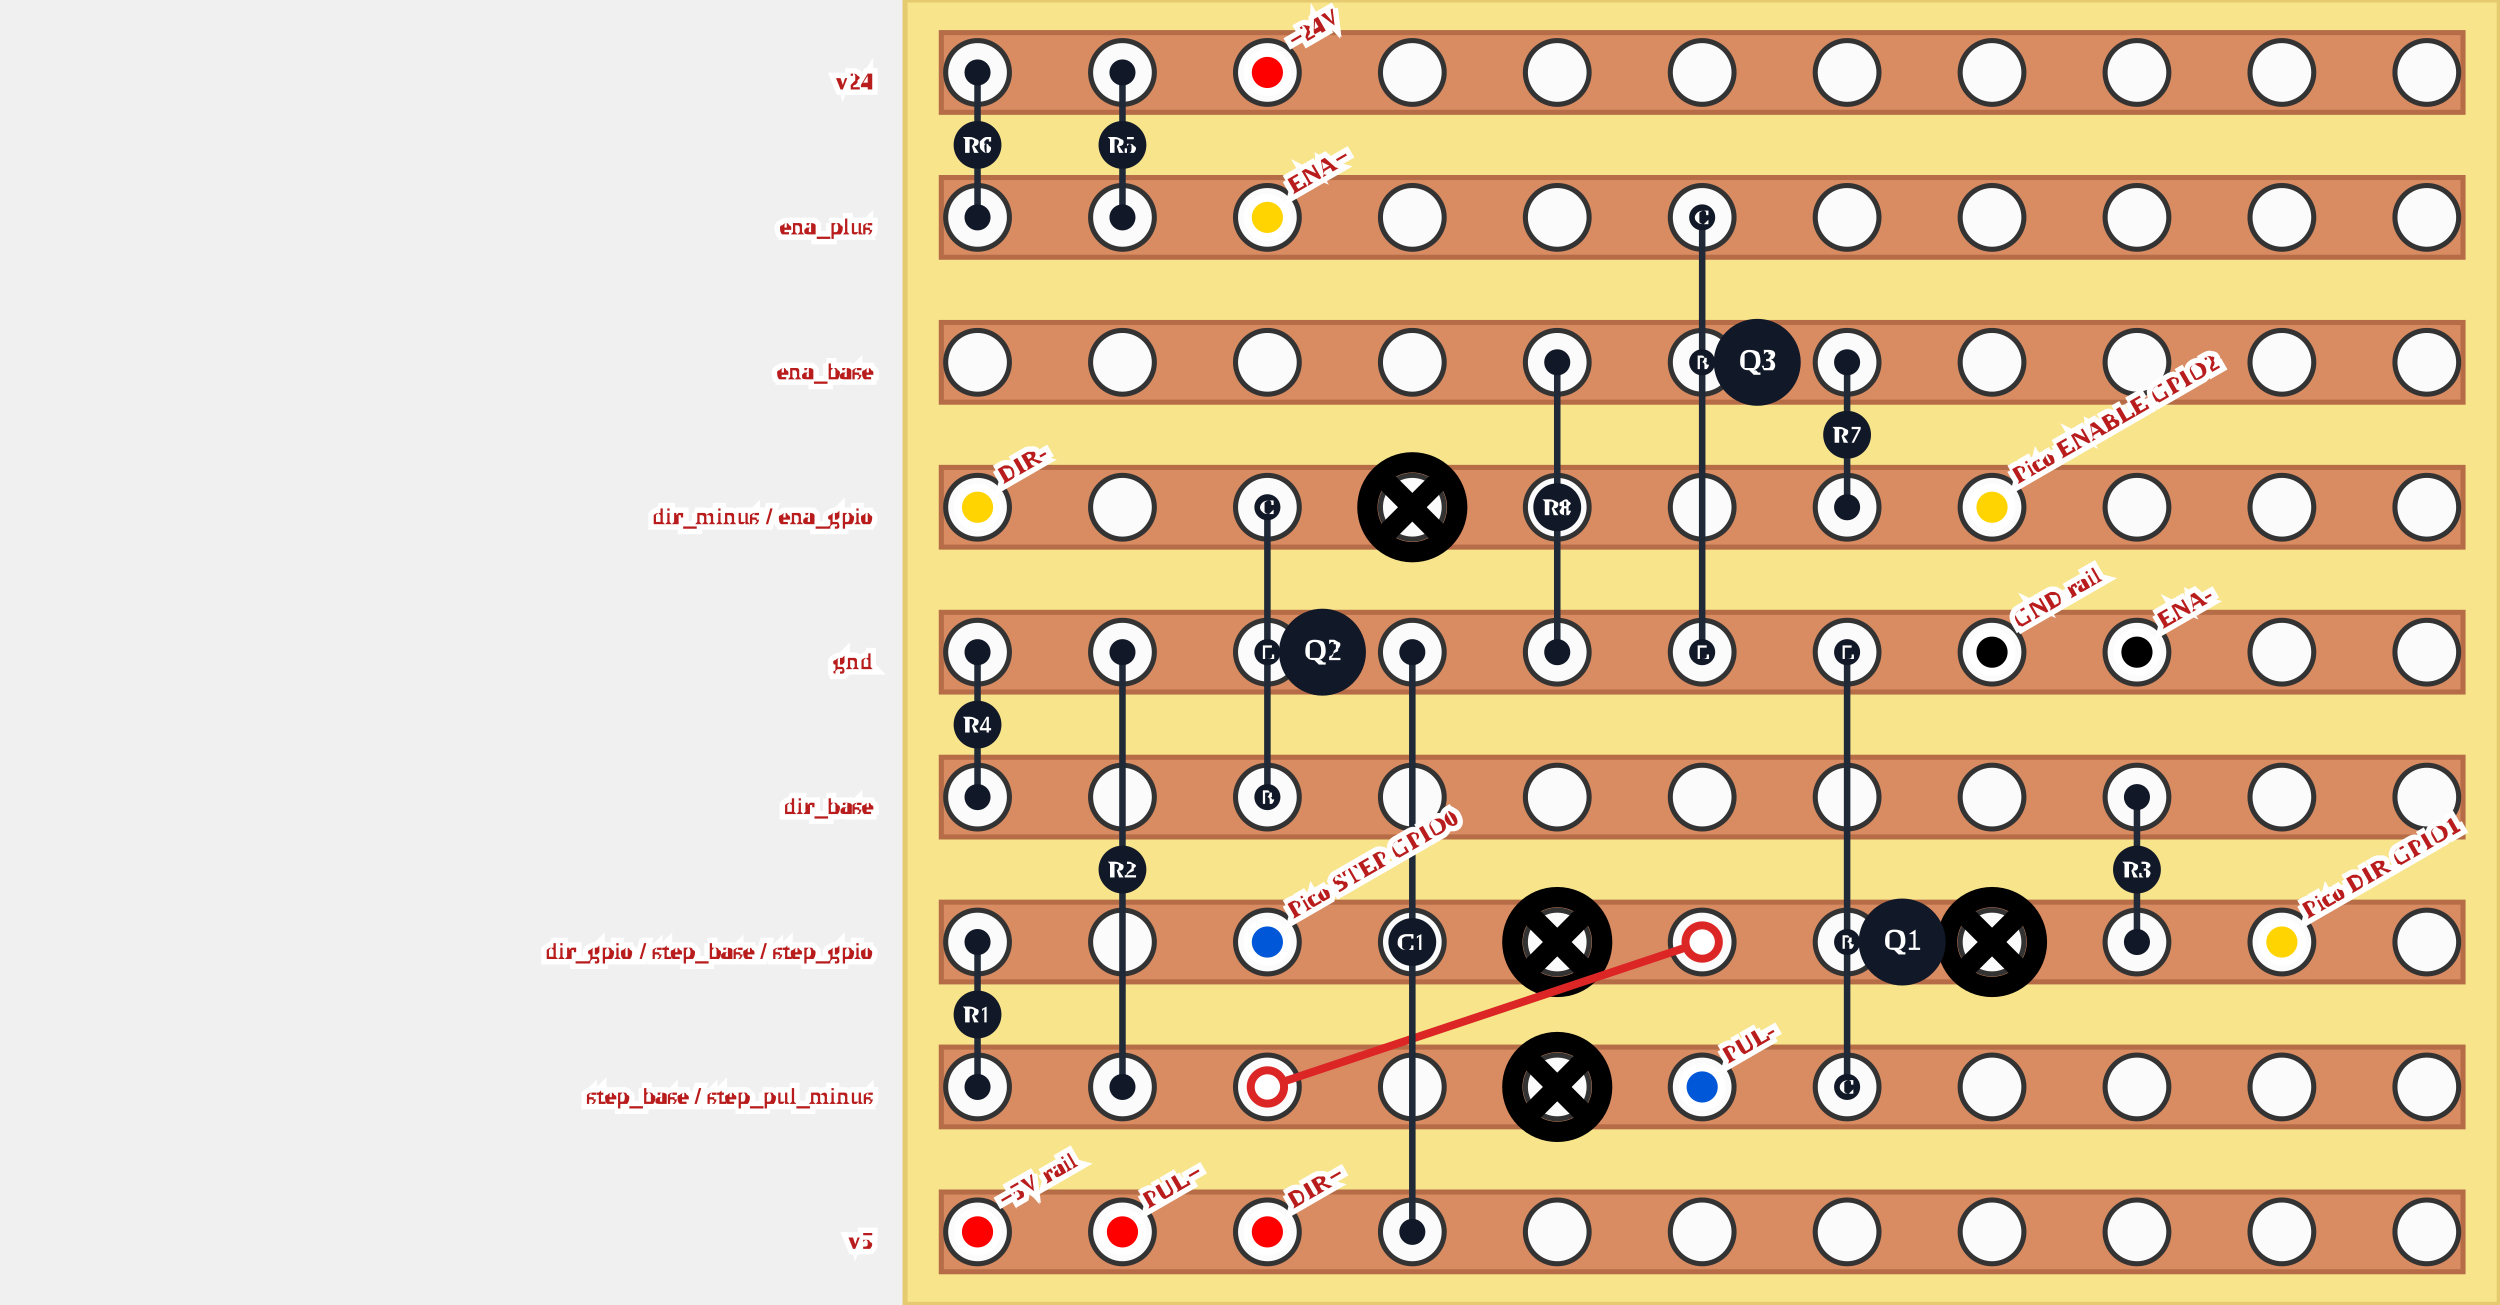
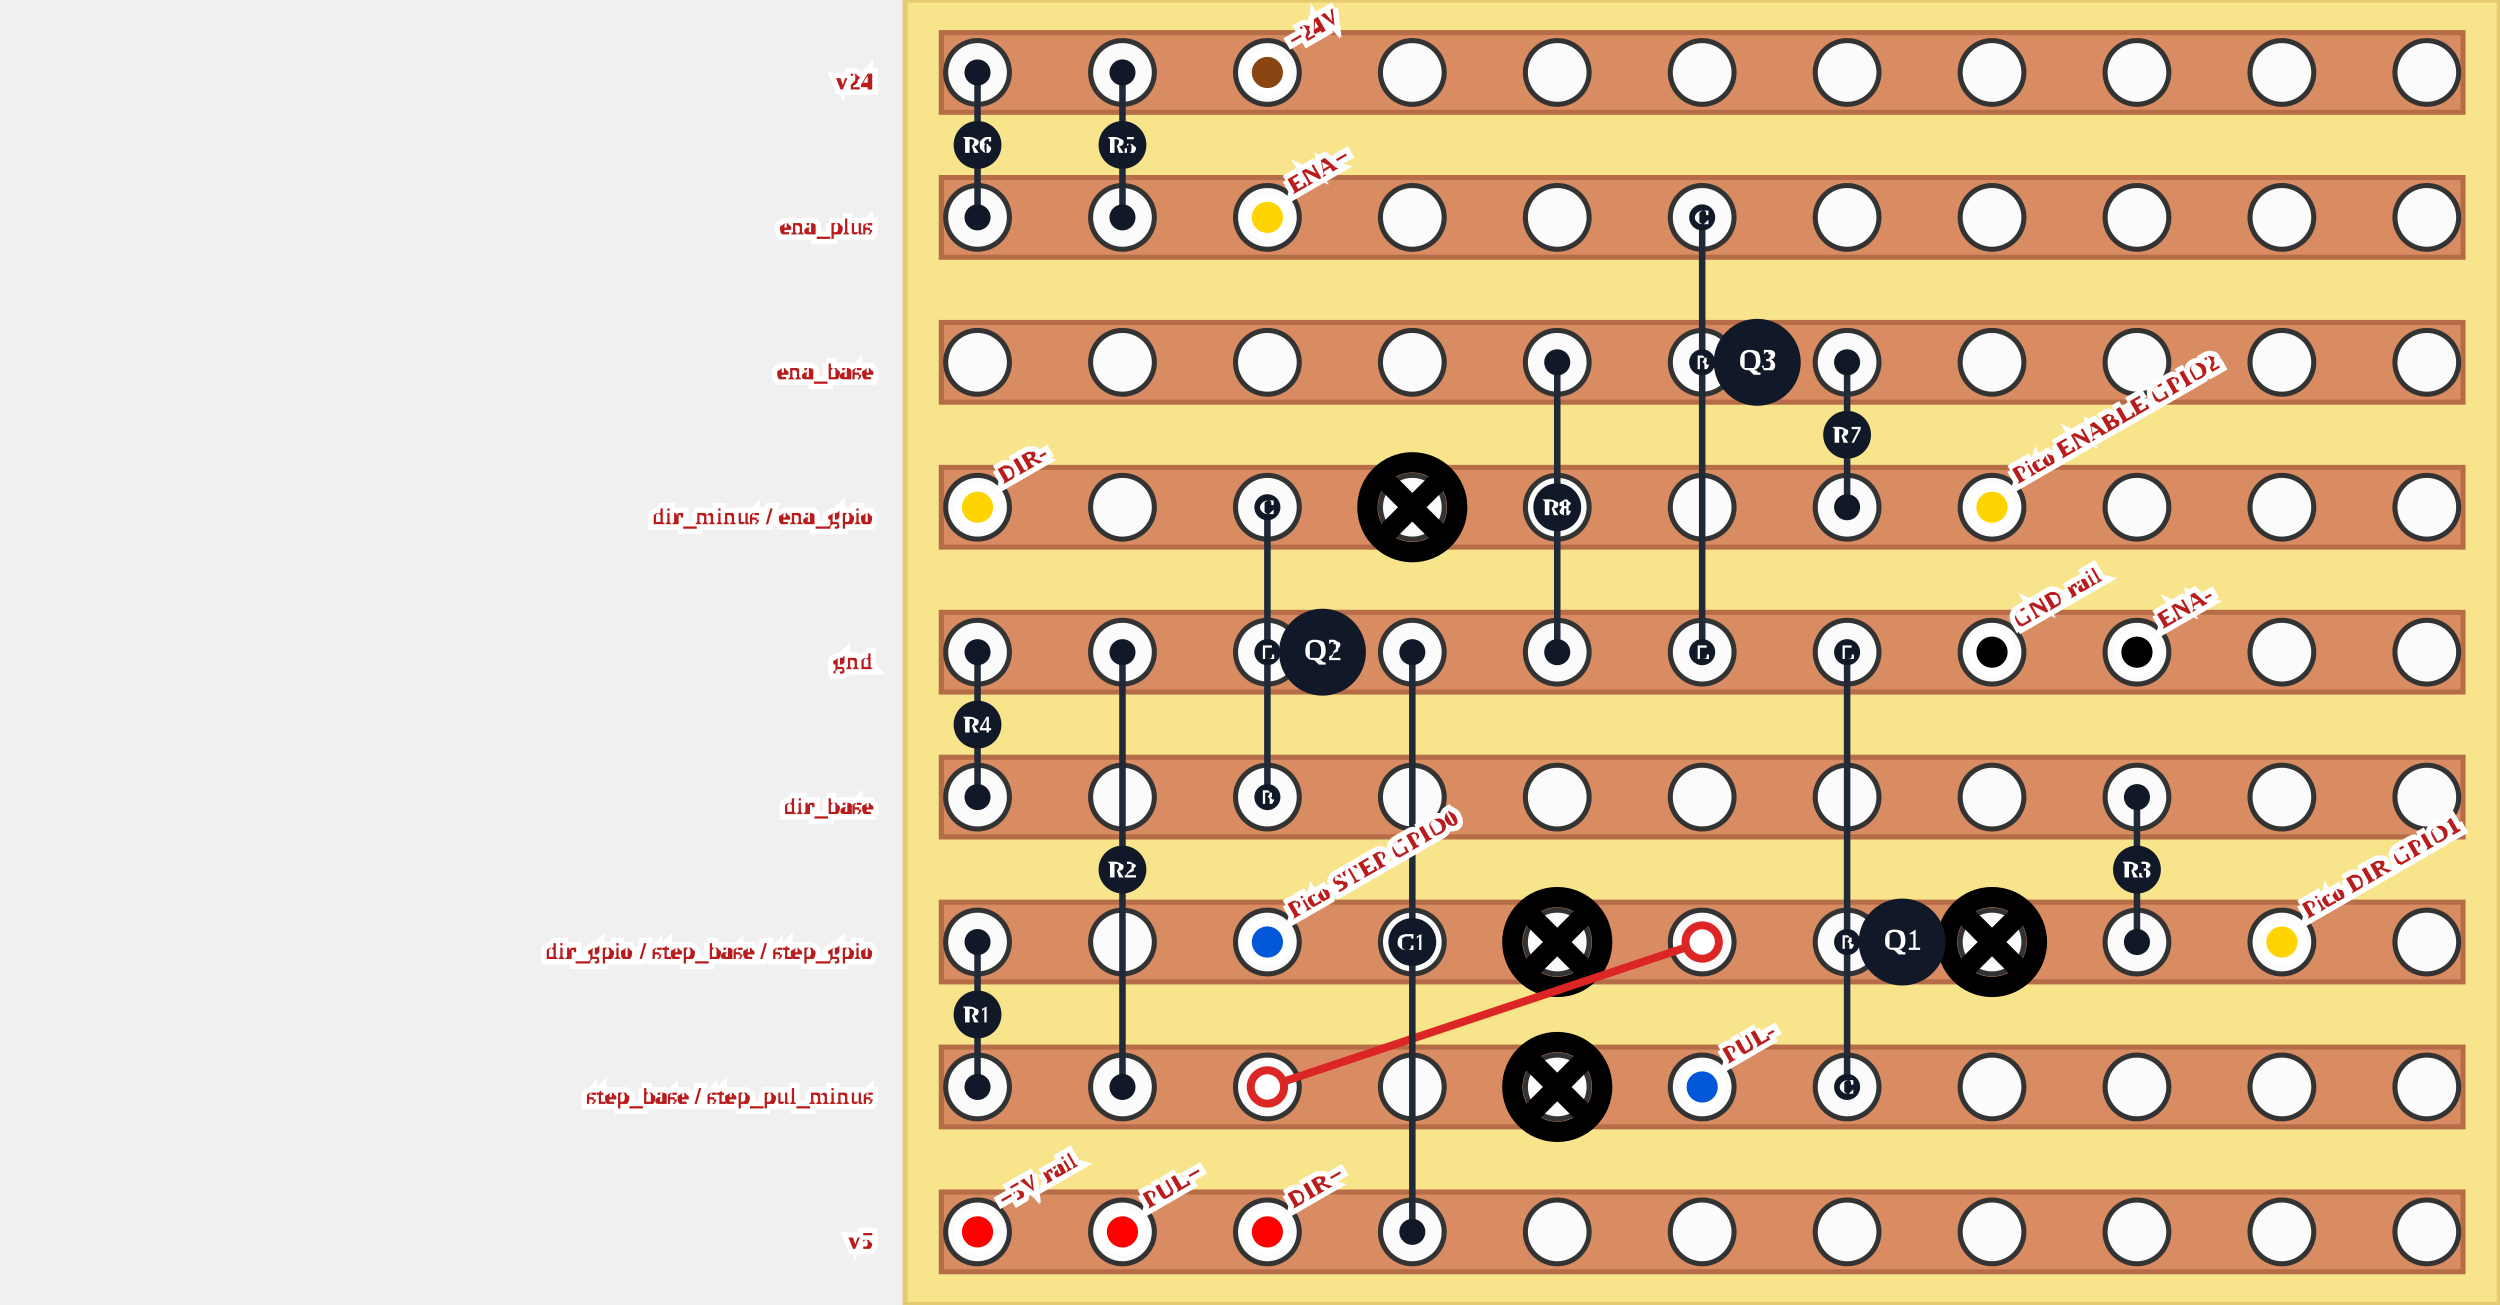
<svg xmlns="http://www.w3.org/2000/svg" width="552" height="288" viewBox="-6.240 0 17.240 9.000">
  <rect class="board" x="0" y="0" width="11.000" height="9.000" fill="#f7e48b" stroke="#e6ca70" stroke-width="0.035" />
  <rect class="copper-strip" data-row="0" x="0.250" y="0.225" width="10.500" height="0.550" fill="#d98b61" stroke="#b66d47" stroke-width="0.035" />
  <rect class="copper-strip" data-row="1" x="0.250" y="1.225" width="10.500" height="0.550" fill="#d98b61" stroke="#b66d47" stroke-width="0.035" />
  <rect class="copper-strip" data-row="2" x="0.250" y="2.225" width="10.500" height="0.550" fill="#d98b61" stroke="#b66d47" stroke-width="0.035" />
  <rect class="copper-strip" data-row="3" x="0.250" y="3.225" width="10.500" height="0.550" fill="#d98b61" stroke="#b66d47" stroke-width="0.035" />
  <rect class="copper-strip" data-row="4" x="0.250" y="4.225" width="10.500" height="0.550" fill="#d98b61" stroke="#b66d47" stroke-width="0.035" />
  <rect class="copper-strip" data-row="5" x="0.250" y="5.225" width="10.500" height="0.550" fill="#d98b61" stroke="#b66d47" stroke-width="0.035" />
  <rect class="copper-strip" data-row="6" x="0.250" y="6.225" width="10.500" height="0.550" fill="#d98b61" stroke="#b66d47" stroke-width="0.035" />
  <rect class="copper-strip" data-row="7" x="0.250" y="7.225" width="10.500" height="0.550" fill="#d98b61" stroke="#b66d47" stroke-width="0.035" />
  <rect class="copper-strip" data-row="8" x="0.250" y="8.225" width="10.500" height="0.550" fill="#d98b61" stroke="#b66d47" stroke-width="0.035" />
  <circle class="hole" data-col="0" data-row="0" cx="0.500" cy="0.500" r="0.220" fill="#fbfbfb" stroke="#333333" stroke-width="0.035" />
  <circle class="hole" data-col="1" data-row="0" cx="1.500" cy="0.500" r="0.220" fill="#fbfbfb" stroke="#333333" stroke-width="0.035" />
  <circle class="hole" data-col="2" data-row="0" cx="2.500" cy="0.500" r="0.220" fill="#fbfbfb" stroke="#333333" stroke-width="0.035" />
  <circle class="hole" data-col="3" data-row="0" cx="3.500" cy="0.500" r="0.220" fill="#fbfbfb" stroke="#333333" stroke-width="0.035" />
  <circle class="hole" data-col="4" data-row="0" cx="4.500" cy="0.500" r="0.220" fill="#fbfbfb" stroke="#333333" stroke-width="0.035" />
  <circle class="hole" data-col="5" data-row="0" cx="5.500" cy="0.500" r="0.220" fill="#fbfbfb" stroke="#333333" stroke-width="0.035" />
  <circle class="hole" data-col="6" data-row="0" cx="6.500" cy="0.500" r="0.220" fill="#fbfbfb" stroke="#333333" stroke-width="0.035" />
  <circle class="hole" data-col="7" data-row="0" cx="7.500" cy="0.500" r="0.220" fill="#fbfbfb" stroke="#333333" stroke-width="0.035" />
  <circle class="hole" data-col="8" data-row="0" cx="8.500" cy="0.500" r="0.220" fill="#fbfbfb" stroke="#333333" stroke-width="0.035" />
  <circle class="hole" data-col="9" data-row="0" cx="9.500" cy="0.500" r="0.220" fill="#fbfbfb" stroke="#333333" stroke-width="0.035" />
  <circle class="hole" data-col="10" data-row="0" cx="10.500" cy="0.500" r="0.220" fill="#fbfbfb" stroke="#333333" stroke-width="0.035" />
  <circle class="hole" data-col="0" data-row="1" cx="0.500" cy="1.500" r="0.220" fill="#fbfbfb" stroke="#333333" stroke-width="0.035" />
  <circle class="hole" data-col="1" data-row="1" cx="1.500" cy="1.500" r="0.220" fill="#fbfbfb" stroke="#333333" stroke-width="0.035" />
  <circle class="hole" data-col="2" data-row="1" cx="2.500" cy="1.500" r="0.220" fill="#fbfbfb" stroke="#333333" stroke-width="0.035" />
  <circle class="hole" data-col="3" data-row="1" cx="3.500" cy="1.500" r="0.220" fill="#fbfbfb" stroke="#333333" stroke-width="0.035" />
  <circle class="hole" data-col="4" data-row="1" cx="4.500" cy="1.500" r="0.220" fill="#fbfbfb" stroke="#333333" stroke-width="0.035" />
  <circle class="hole" data-col="5" data-row="1" cx="5.500" cy="1.500" r="0.220" fill="#fbfbfb" stroke="#333333" stroke-width="0.035" />
  <circle class="hole" data-col="6" data-row="1" cx="6.500" cy="1.500" r="0.220" fill="#fbfbfb" stroke="#333333" stroke-width="0.035" />
  <circle class="hole" data-col="7" data-row="1" cx="7.500" cy="1.500" r="0.220" fill="#fbfbfb" stroke="#333333" stroke-width="0.035" />
  <circle class="hole" data-col="8" data-row="1" cx="8.500" cy="1.500" r="0.220" fill="#fbfbfb" stroke="#333333" stroke-width="0.035" />
  <circle class="hole" data-col="9" data-row="1" cx="9.500" cy="1.500" r="0.220" fill="#fbfbfb" stroke="#333333" stroke-width="0.035" />
  <circle class="hole" data-col="10" data-row="1" cx="10.500" cy="1.500" r="0.220" fill="#fbfbfb" stroke="#333333" stroke-width="0.035" />
  <circle class="hole" data-col="0" data-row="2" cx="0.500" cy="2.500" r="0.220" fill="#fbfbfb" stroke="#333333" stroke-width="0.035" />
  <circle class="hole" data-col="1" data-row="2" cx="1.500" cy="2.500" r="0.220" fill="#fbfbfb" stroke="#333333" stroke-width="0.035" />
  <circle class="hole" data-col="2" data-row="2" cx="2.500" cy="2.500" r="0.220" fill="#fbfbfb" stroke="#333333" stroke-width="0.035" />
  <circle class="hole" data-col="3" data-row="2" cx="3.500" cy="2.500" r="0.220" fill="#fbfbfb" stroke="#333333" stroke-width="0.035" />
  <circle class="hole" data-col="4" data-row="2" cx="4.500" cy="2.500" r="0.220" fill="#fbfbfb" stroke="#333333" stroke-width="0.035" />
  <circle class="hole" data-col="5" data-row="2" cx="5.500" cy="2.500" r="0.220" fill="#fbfbfb" stroke="#333333" stroke-width="0.035" />
  <circle class="hole" data-col="6" data-row="2" cx="6.500" cy="2.500" r="0.220" fill="#fbfbfb" stroke="#333333" stroke-width="0.035" />
  <circle class="hole" data-col="7" data-row="2" cx="7.500" cy="2.500" r="0.220" fill="#fbfbfb" stroke="#333333" stroke-width="0.035" />
  <circle class="hole" data-col="8" data-row="2" cx="8.500" cy="2.500" r="0.220" fill="#fbfbfb" stroke="#333333" stroke-width="0.035" />
  <circle class="hole" data-col="9" data-row="2" cx="9.500" cy="2.500" r="0.220" fill="#fbfbfb" stroke="#333333" stroke-width="0.035" />
  <circle class="hole" data-col="10" data-row="2" cx="10.500" cy="2.500" r="0.220" fill="#fbfbfb" stroke="#333333" stroke-width="0.035" />
  <circle class="hole" data-col="0" data-row="3" cx="0.500" cy="3.500" r="0.220" fill="#fbfbfb" stroke="#333333" stroke-width="0.035" />
  <circle class="hole" data-col="1" data-row="3" cx="1.500" cy="3.500" r="0.220" fill="#fbfbfb" stroke="#333333" stroke-width="0.035" />
  <circle class="hole" data-col="2" data-row="3" cx="2.500" cy="3.500" r="0.220" fill="#fbfbfb" stroke="#333333" stroke-width="0.035" />
  <circle class="hole" data-col="3" data-row="3" cx="3.500" cy="3.500" r="0.220" fill="#fbfbfb" stroke="#333333" stroke-width="0.035" />
  <circle class="hole" data-col="4" data-row="3" cx="4.500" cy="3.500" r="0.220" fill="#fbfbfb" stroke="#333333" stroke-width="0.035" />
  <circle class="hole" data-col="5" data-row="3" cx="5.500" cy="3.500" r="0.220" fill="#fbfbfb" stroke="#333333" stroke-width="0.035" />
  <circle class="hole" data-col="6" data-row="3" cx="6.500" cy="3.500" r="0.220" fill="#fbfbfb" stroke="#333333" stroke-width="0.035" />
  <circle class="hole" data-col="7" data-row="3" cx="7.500" cy="3.500" r="0.220" fill="#fbfbfb" stroke="#333333" stroke-width="0.035" />
  <circle class="hole" data-col="8" data-row="3" cx="8.500" cy="3.500" r="0.220" fill="#fbfbfb" stroke="#333333" stroke-width="0.035" />
  <circle class="hole" data-col="9" data-row="3" cx="9.500" cy="3.500" r="0.220" fill="#fbfbfb" stroke="#333333" stroke-width="0.035" />
  <circle class="hole" data-col="10" data-row="3" cx="10.500" cy="3.500" r="0.220" fill="#fbfbfb" stroke="#333333" stroke-width="0.035" />
  <circle class="hole" data-col="0" data-row="4" cx="0.500" cy="4.500" r="0.220" fill="#fbfbfb" stroke="#333333" stroke-width="0.035" />
  <circle class="hole" data-col="1" data-row="4" cx="1.500" cy="4.500" r="0.220" fill="#fbfbfb" stroke="#333333" stroke-width="0.035" />
  <circle class="hole" data-col="2" data-row="4" cx="2.500" cy="4.500" r="0.220" fill="#fbfbfb" stroke="#333333" stroke-width="0.035" />
  <circle class="hole" data-col="3" data-row="4" cx="3.500" cy="4.500" r="0.220" fill="#fbfbfb" stroke="#333333" stroke-width="0.035" />
  <circle class="hole" data-col="4" data-row="4" cx="4.500" cy="4.500" r="0.220" fill="#fbfbfb" stroke="#333333" stroke-width="0.035" />
  <circle class="hole" data-col="5" data-row="4" cx="5.500" cy="4.500" r="0.220" fill="#fbfbfb" stroke="#333333" stroke-width="0.035" />
  <circle class="hole" data-col="6" data-row="4" cx="6.500" cy="4.500" r="0.220" fill="#fbfbfb" stroke="#333333" stroke-width="0.035" />
  <circle class="hole" data-col="7" data-row="4" cx="7.500" cy="4.500" r="0.220" fill="#fbfbfb" stroke="#333333" stroke-width="0.035" />
  <circle class="hole" data-col="8" data-row="4" cx="8.500" cy="4.500" r="0.220" fill="#fbfbfb" stroke="#333333" stroke-width="0.035" />
  <circle class="hole" data-col="9" data-row="4" cx="9.500" cy="4.500" r="0.220" fill="#fbfbfb" stroke="#333333" stroke-width="0.035" />
  <circle class="hole" data-col="10" data-row="4" cx="10.500" cy="4.500" r="0.220" fill="#fbfbfb" stroke="#333333" stroke-width="0.035" />
  <circle class="hole" data-col="0" data-row="5" cx="0.500" cy="5.500" r="0.220" fill="#fbfbfb" stroke="#333333" stroke-width="0.035" />
  <circle class="hole" data-col="1" data-row="5" cx="1.500" cy="5.500" r="0.220" fill="#fbfbfb" stroke="#333333" stroke-width="0.035" />
  <circle class="hole" data-col="2" data-row="5" cx="2.500" cy="5.500" r="0.220" fill="#fbfbfb" stroke="#333333" stroke-width="0.035" />
  <circle class="hole" data-col="3" data-row="5" cx="3.500" cy="5.500" r="0.220" fill="#fbfbfb" stroke="#333333" stroke-width="0.035" />
  <circle class="hole" data-col="4" data-row="5" cx="4.500" cy="5.500" r="0.220" fill="#fbfbfb" stroke="#333333" stroke-width="0.035" />
  <circle class="hole" data-col="5" data-row="5" cx="5.500" cy="5.500" r="0.220" fill="#fbfbfb" stroke="#333333" stroke-width="0.035" />
  <circle class="hole" data-col="6" data-row="5" cx="6.500" cy="5.500" r="0.220" fill="#fbfbfb" stroke="#333333" stroke-width="0.035" />
  <circle class="hole" data-col="7" data-row="5" cx="7.500" cy="5.500" r="0.220" fill="#fbfbfb" stroke="#333333" stroke-width="0.035" />
  <circle class="hole" data-col="8" data-row="5" cx="8.500" cy="5.500" r="0.220" fill="#fbfbfb" stroke="#333333" stroke-width="0.035" />
  <circle class="hole" data-col="9" data-row="5" cx="9.500" cy="5.500" r="0.220" fill="#fbfbfb" stroke="#333333" stroke-width="0.035" />
  <circle class="hole" data-col="10" data-row="5" cx="10.500" cy="5.500" r="0.220" fill="#fbfbfb" stroke="#333333" stroke-width="0.035" />
  <circle class="hole" data-col="0" data-row="6" cx="0.500" cy="6.500" r="0.220" fill="#fbfbfb" stroke="#333333" stroke-width="0.035" />
  <circle class="hole" data-col="1" data-row="6" cx="1.500" cy="6.500" r="0.220" fill="#fbfbfb" stroke="#333333" stroke-width="0.035" />
  <circle class="hole" data-col="2" data-row="6" cx="2.500" cy="6.500" r="0.220" fill="#fbfbfb" stroke="#333333" stroke-width="0.035" />
  <circle class="hole" data-col="3" data-row="6" cx="3.500" cy="6.500" r="0.220" fill="#fbfbfb" stroke="#333333" stroke-width="0.035" />
  <circle class="hole" data-col="4" data-row="6" cx="4.500" cy="6.500" r="0.220" fill="#fbfbfb" stroke="#333333" stroke-width="0.035" />
  <circle class="hole" data-col="5" data-row="6" cx="5.500" cy="6.500" r="0.220" fill="#fbfbfb" stroke="#333333" stroke-width="0.035" />
  <circle class="hole" data-col="6" data-row="6" cx="6.500" cy="6.500" r="0.220" fill="#fbfbfb" stroke="#333333" stroke-width="0.035" />
  <circle class="hole" data-col="7" data-row="6" cx="7.500" cy="6.500" r="0.220" fill="#fbfbfb" stroke="#333333" stroke-width="0.035" />
  <circle class="hole" data-col="8" data-row="6" cx="8.500" cy="6.500" r="0.220" fill="#fbfbfb" stroke="#333333" stroke-width="0.035" />
  <circle class="hole" data-col="9" data-row="6" cx="9.500" cy="6.500" r="0.220" fill="#fbfbfb" stroke="#333333" stroke-width="0.035" />
  <circle class="hole" data-col="10" data-row="6" cx="10.500" cy="6.500" r="0.220" fill="#fbfbfb" stroke="#333333" stroke-width="0.035" />
  <circle class="hole" data-col="0" data-row="7" cx="0.500" cy="7.500" r="0.220" fill="#fbfbfb" stroke="#333333" stroke-width="0.035" />
  <circle class="hole" data-col="1" data-row="7" cx="1.500" cy="7.500" r="0.220" fill="#fbfbfb" stroke="#333333" stroke-width="0.035" />
  <circle class="hole" data-col="2" data-row="7" cx="2.500" cy="7.500" r="0.220" fill="#fbfbfb" stroke="#333333" stroke-width="0.035" />
  <circle class="hole" data-col="3" data-row="7" cx="3.500" cy="7.500" r="0.220" fill="#fbfbfb" stroke="#333333" stroke-width="0.035" />
  <circle class="hole" data-col="4" data-row="7" cx="4.500" cy="7.500" r="0.220" fill="#fbfbfb" stroke="#333333" stroke-width="0.035" />
  <circle class="hole" data-col="5" data-row="7" cx="5.500" cy="7.500" r="0.220" fill="#fbfbfb" stroke="#333333" stroke-width="0.035" />
  <circle class="hole" data-col="6" data-row="7" cx="6.500" cy="7.500" r="0.220" fill="#fbfbfb" stroke="#333333" stroke-width="0.035" />
  <circle class="hole" data-col="7" data-row="7" cx="7.500" cy="7.500" r="0.220" fill="#fbfbfb" stroke="#333333" stroke-width="0.035" />
  <circle class="hole" data-col="8" data-row="7" cx="8.500" cy="7.500" r="0.220" fill="#fbfbfb" stroke="#333333" stroke-width="0.035" />
  <circle class="hole" data-col="9" data-row="7" cx="9.500" cy="7.500" r="0.220" fill="#fbfbfb" stroke="#333333" stroke-width="0.035" />
  <circle class="hole" data-col="10" data-row="7" cx="10.500" cy="7.500" r="0.220" fill="#fbfbfb" stroke="#333333" stroke-width="0.035" />
  <circle class="hole" data-col="0" data-row="8" cx="0.500" cy="8.500" r="0.220" fill="#fbfbfb" stroke="#333333" stroke-width="0.035" />
  <circle class="hole" data-col="1" data-row="8" cx="1.500" cy="8.500" r="0.220" fill="#fbfbfb" stroke="#333333" stroke-width="0.035" />
  <circle class="hole" data-col="2" data-row="8" cx="2.500" cy="8.500" r="0.220" fill="#fbfbfb" stroke="#333333" stroke-width="0.035" />
  <circle class="hole" data-col="3" data-row="8" cx="3.500" cy="8.500" r="0.220" fill="#fbfbfb" stroke="#333333" stroke-width="0.035" />
  <circle class="hole" data-col="4" data-row="8" cx="4.500" cy="8.500" r="0.220" fill="#fbfbfb" stroke="#333333" stroke-width="0.035" />
  <circle class="hole" data-col="5" data-row="8" cx="5.500" cy="8.500" r="0.220" fill="#fbfbfb" stroke="#333333" stroke-width="0.035" />
  <circle class="hole" data-col="6" data-row="8" cx="6.500" cy="8.500" r="0.220" fill="#fbfbfb" stroke="#333333" stroke-width="0.035" />
  <circle class="hole" data-col="7" data-row="8" cx="7.500" cy="8.500" r="0.220" fill="#fbfbfb" stroke="#333333" stroke-width="0.035" />
  <circle class="hole" data-col="8" data-row="8" cx="8.500" cy="8.500" r="0.220" fill="#fbfbfb" stroke="#333333" stroke-width="0.035" />
  <circle class="hole" data-col="9" data-row="8" cx="9.500" cy="8.500" r="0.220" fill="#fbfbfb" stroke="#333333" stroke-width="0.035" />
  <circle class="hole" data-col="10" data-row="8" cx="10.500" cy="8.500" r="0.220" fill="#fbfbfb" stroke="#333333" stroke-width="0.035" />
  <circle class="strip-cut" data-row="3" data-col="3" cx="3.500" cy="3.500" r="0.310" fill="none" stroke="#000000" stroke-width="0.140" />
  <line class="strip-cut-mark" data-row="3" data-col="3" x1="3.283" y1="3.283" x2="3.717" y2="3.717" stroke="#000000" stroke-width="0.140" />
  <line class="strip-cut-mark" data-row="3" data-col="3" x1="3.283" y1="3.717" x2="3.717" y2="3.283" stroke="#000000" stroke-width="0.140" />
  <circle class="strip-cut" data-row="6" data-col="4" cx="4.500" cy="6.500" r="0.310" fill="none" stroke="#000000" stroke-width="0.140" />
  <line class="strip-cut-mark" data-row="6" data-col="4" x1="4.283" y1="6.283" x2="4.717" y2="6.717" stroke="#000000" stroke-width="0.140" />
  <line class="strip-cut-mark" data-row="6" data-col="4" x1="4.283" y1="6.717" x2="4.717" y2="6.283" stroke="#000000" stroke-width="0.140" />
  <circle class="strip-cut" data-row="6" data-col="7" cx="7.500" cy="6.500" r="0.310" fill="none" stroke="#000000" stroke-width="0.140" />
  <line class="strip-cut-mark" data-row="6" data-col="7" x1="7.283" y1="6.283" x2="7.717" y2="6.717" stroke="#000000" stroke-width="0.140" />
  <line class="strip-cut-mark" data-row="6" data-col="7" x1="7.283" y1="6.717" x2="7.717" y2="6.283" stroke="#000000" stroke-width="0.140" />
  <circle class="strip-cut" data-row="7" data-col="4" cx="4.500" cy="7.500" r="0.310" fill="none" stroke="#000000" stroke-width="0.140" />
  <line class="strip-cut-mark" data-row="7" data-col="4" x1="4.283" y1="7.283" x2="4.717" y2="7.717" stroke="#000000" stroke-width="0.140" />
  <line class="strip-cut-mark" data-row="7" data-col="4" x1="4.283" y1="7.717" x2="4.717" y2="7.283" stroke="#000000" stroke-width="0.140" />
  <line class="layout-jumper" data-net="step_base" data-start-row="6" data-start-col="5" data-end-row="7" data-end-col="2" x1="5.500" y1="6.500" x2="2.500" y2="7.500" stroke="#dc2626" stroke-width="0.055" stroke-linecap="round" />
  <circle class="layout-jumper-endpoint" data-net="step_base" data-row="6" data-col="5" cx="5.500" cy="6.500" r="0.115" fill="#ffffff" stroke="#dc2626" stroke-width="0.055" />
  <circle class="layout-jumper-endpoint" data-net="step_base" data-row="7" data-col="2" cx="2.500" cy="7.500" r="0.115" fill="#ffffff" stroke="#dc2626" stroke-width="0.055" />
  <line class="layout-component" data-element="C1" data-footprint="capacitor_2pin_span4" x1="3.500" y1="4.500" x2="3.500" y2="8.500" stroke="#1f2937" stroke-width="0.045" />
  <line class="layout-component" data-element="Q1" data-footprint="to92_cbe_staggered_013" x1="6.500" y1="7.500" x2="6.500" y2="6.500" stroke="#1f2937" stroke-width="0.045" />
  <line class="layout-component" data-element="Q1" data-footprint="to92_cbe_staggered_013" x1="6.500" y1="4.500" x2="6.500" y2="6.500" stroke="#1f2937" stroke-width="0.045" />
  <line class="layout-component" data-element="Q2" data-footprint="to92_ceb_compact" x1="2.500" y1="5.500" x2="2.500" y2="4.500" stroke="#1f2937" stroke-width="0.045" />
  <line class="layout-component" data-element="Q2" data-footprint="to92_ceb_compact" x1="2.500" y1="3.500" x2="2.500" y2="4.500" stroke="#1f2937" stroke-width="0.045" />
  <line class="layout-component" data-element="Q3" data-footprint="to92_cbe_staggered_013" x1="5.500" y1="1.500" x2="5.500" y2="2.500" stroke="#1f2937" stroke-width="0.045" />
  <line class="layout-component" data-element="Q3" data-footprint="to92_cbe_staggered_013" x1="5.500" y1="4.500" x2="5.500" y2="2.500" stroke="#1f2937" stroke-width="0.045" />
  <line class="layout-component" data-element="R1" data-footprint="axial_2pin_span1" x1="0.500" y1="7.500" x2="0.500" y2="6.500" stroke="#1f2937" stroke-width="0.045" />
  <line class="layout-component" data-element="R2" data-footprint="axial_2pin_span3" x1="1.500" y1="4.500" x2="1.500" y2="7.500" stroke="#1f2937" stroke-width="0.045" />
  <line class="layout-component" data-element="R3" data-footprint="axial_2pin_span1" x1="8.500" y1="5.500" x2="8.500" y2="6.500" stroke="#1f2937" stroke-width="0.045" />
  <line class="layout-component" data-element="R4" data-footprint="axial_2pin_span1" x1="0.500" y1="4.500" x2="0.500" y2="5.500" stroke="#1f2937" stroke-width="0.045" />
  <line class="layout-component" data-element="R5" data-footprint="axial_2pin_span1" x1="1.500" y1="1.500" x2="1.500" y2="0.500" stroke="#1f2937" stroke-width="0.045" />
  <line class="layout-component" data-element="R6" data-footprint="axial_2pin_span1" x1="0.500" y1="1.500" x2="0.500" y2="0.500" stroke="#1f2937" stroke-width="0.045" />
  <line class="layout-component" data-element="R7" data-footprint="axial_2pin_span1" x1="6.500" y1="2.500" x2="6.500" y2="3.500" stroke="#1f2937" stroke-width="0.045" />
  <line class="layout-component" data-element="R8" data-footprint="axial_2pin_span2" x1="4.500" y1="4.500" x2="4.500" y2="2.500" stroke="#1f2937" stroke-width="0.045" />
  <circle class="layout-component-body" data-element="C1" data-value="100nF" data-label="C1" data-footprint="capacitor_2pin_span4" cx="3.500" cy="6.500" r="0.165" fill="#111827" />
  <circle class="layout-component-body" data-element="Q1" data-value="BC337" data-label="Q1" data-footprint="to92_cbe_staggered_013" cx="6.880" cy="6.500" r="0.300" fill="#111827" />
  <circle class="layout-component-body" data-element="Q2" data-value="BC337" data-label="Q2" data-footprint="to92_ceb_compact" cx="2.880" cy="4.500" r="0.300" fill="#111827" />
  <circle class="layout-component-body" data-element="Q3" data-value="BC337" data-label="Q3" data-footprint="to92_cbe_staggered_013" cx="5.880" cy="2.500" r="0.300" fill="#111827" />
  <circle class="layout-component-body" data-element="R1" data-value="2k2" data-label="R1" data-footprint="axial_2pin_span1" cx="0.500" cy="7.000" r="0.165" fill="#111827" />
  <circle class="layout-component-body" data-element="R2" data-value="47k" data-label="R2" data-footprint="axial_2pin_span3" cx="1.500" cy="6.000" r="0.165" fill="#111827" />
  <circle class="layout-component-body" data-element="R3" data-value="2k2" data-label="R3" data-footprint="axial_2pin_span1" cx="8.500" cy="6.000" r="0.165" fill="#111827" />
  <circle class="layout-component-body" data-element="R4" data-value="47k" data-label="R4" data-footprint="axial_2pin_span1" cx="0.500" cy="5.000" r="0.165" fill="#111827" />
  <circle class="layout-component-body" data-element="R5" data-value="4k7 0.25W" data-label="R5" data-footprint="axial_2pin_span1" cx="1.500" cy="1.000" r="0.165" fill="#111827" />
  <circle class="layout-component-body" data-element="R6" data-value="4k7 0.25W" data-label="R6" data-footprint="axial_2pin_span1" cx="0.500" cy="1.000" r="0.165" fill="#111827" />
  <circle class="layout-component-body" data-element="R7" data-value="2k2" data-label="R7" data-footprint="axial_2pin_span1" cx="6.500" cy="3.000" r="0.165" fill="#111827" />
  <circle class="layout-component-body" data-element="R8" data-value="47k" data-label="R8" data-footprint="axial_2pin_span2" cx="4.500" cy="3.500" r="0.165" fill="#111827" />
  <circle class="layout-pin" data-net="gnd" data-element="C1" data-terminal="end" data-footprint="capacitor_2pin_span4" data-row="4" data-col="3" cx="3.500" cy="4.500" r="0.090" fill="#111827" />
  <circle class="layout-pin" data-net="v5" data-element="C1" data-terminal="start" data-footprint="capacitor_2pin_span4" data-row="8" data-col="3" cx="3.500" cy="8.500" r="0.090" fill="#111827" />
  <circle class="layout-pin" data-net="step_base" data-element="Q1" data-terminal="base" data-footprint="to92_cbe_staggered_013" data-row="6" data-col="6" cx="6.500" cy="6.500" r="0.090" fill="#111827" />
  <circle class="layout-pin" data-net="step_pul_minus" data-element="Q1" data-terminal="collector" data-footprint="to92_cbe_staggered_013" data-row="7" data-col="6" cx="6.500" cy="7.500" r="0.090" fill="#111827" />
  <circle class="layout-pin" data-net="gnd" data-element="Q1" data-terminal="emitter" data-footprint="to92_cbe_staggered_013" data-row="4" data-col="6" cx="6.500" cy="4.500" r="0.090" fill="#111827" />
  <circle class="layout-pin" data-net="dir_base" data-element="Q2" data-terminal="base" data-footprint="to92_ceb_compact" data-row="5" data-col="2" cx="2.500" cy="5.500" r="0.090" fill="#111827" />
  <circle class="layout-pin" data-net="dir_minus" data-element="Q2" data-terminal="collector" data-footprint="to92_ceb_compact" data-row="3" data-col="2" cx="2.500" cy="3.500" r="0.090" fill="#111827" />
  <circle class="layout-pin" data-net="gnd" data-element="Q2" data-terminal="emitter" data-footprint="to92_ceb_compact" data-row="4" data-col="2" cx="2.500" cy="4.500" r="0.090" fill="#111827" />
  <circle class="layout-pin" data-net="ena_base" data-element="Q3" data-terminal="base" data-footprint="to92_cbe_staggered_013" data-row="2" data-col="5" cx="5.500" cy="2.500" r="0.090" fill="#111827" />
  <circle class="layout-pin" data-net="ena_plus" data-element="Q3" data-terminal="collector" data-footprint="to92_cbe_staggered_013" data-row="1" data-col="5" cx="5.500" cy="1.500" r="0.090" fill="#111827" />
  <circle class="layout-pin" data-net="gnd" data-element="Q3" data-terminal="emitter" data-footprint="to92_cbe_staggered_013" data-row="4" data-col="5" cx="5.500" cy="4.500" r="0.090" fill="#111827" />
  <circle class="layout-pin" data-net="step_base" data-element="R1" data-terminal="end" data-footprint="axial_2pin_span1" data-row="7" data-col="0" cx="0.500" cy="7.500" r="0.090" fill="#111827" />
  <circle class="layout-pin" data-net="step_gpio" data-element="R1" data-terminal="start" data-footprint="axial_2pin_span1" data-row="6" data-col="0" cx="0.500" cy="6.500" r="0.090" fill="#111827" />
  <circle class="layout-pin" data-net="gnd" data-element="R2" data-terminal="end" data-footprint="axial_2pin_span3" data-row="4" data-col="1" cx="1.500" cy="4.500" r="0.090" fill="#111827" />
  <circle class="layout-pin" data-net="step_base" data-element="R2" data-terminal="start" data-footprint="axial_2pin_span3" data-row="7" data-col="1" cx="1.500" cy="7.500" r="0.090" fill="#111827" />
  <circle class="layout-pin" data-net="dir_base" data-element="R3" data-terminal="end" data-footprint="axial_2pin_span1" data-row="5" data-col="8" cx="8.500" cy="5.500" r="0.090" fill="#111827" />
  <circle class="layout-pin" data-net="dir_gpio" data-element="R3" data-terminal="start" data-footprint="axial_2pin_span1" data-row="6" data-col="8" cx="8.500" cy="6.500" r="0.090" fill="#111827" />
  <circle class="layout-pin" data-net="gnd" data-element="R4" data-terminal="end" data-footprint="axial_2pin_span1" data-row="4" data-col="0" cx="0.500" cy="4.500" r="0.090" fill="#111827" />
  <circle class="layout-pin" data-net="dir_base" data-element="R4" data-terminal="start" data-footprint="axial_2pin_span1" data-row="5" data-col="0" cx="0.500" cy="5.500" r="0.090" fill="#111827" />
  <circle class="layout-pin" data-net="ena_plus" data-element="R5" data-terminal="end" data-footprint="axial_2pin_span1" data-row="1" data-col="1" cx="1.500" cy="1.500" r="0.090" fill="#111827" />
  <circle class="layout-pin" data-net="v24" data-element="R5" data-terminal="start" data-footprint="axial_2pin_span1" data-row="0" data-col="1" cx="1.500" cy="0.500" r="0.090" fill="#111827" />
  <circle class="layout-pin" data-net="ena_plus" data-element="R6" data-terminal="end" data-footprint="axial_2pin_span1" data-row="1" data-col="0" cx="0.500" cy="1.500" r="0.090" fill="#111827" />
  <circle class="layout-pin" data-net="v24" data-element="R6" data-terminal="start" data-footprint="axial_2pin_span1" data-row="0" data-col="0" cx="0.500" cy="0.500" r="0.090" fill="#111827" />
  <circle class="layout-pin" data-net="ena_base" data-element="R7" data-terminal="end" data-footprint="axial_2pin_span1" data-row="2" data-col="6" cx="6.500" cy="2.500" r="0.090" fill="#111827" />
  <circle class="layout-pin" data-net="ena_gpio" data-element="R7" data-terminal="start" data-footprint="axial_2pin_span1" data-row="3" data-col="6" cx="6.500" cy="3.500" r="0.090" fill="#111827" />
  <circle class="layout-pin" data-net="gnd" data-element="R8" data-terminal="end" data-footprint="axial_2pin_span2" data-row="4" data-col="4" cx="4.500" cy="4.500" r="0.090" fill="#111827" />
  <circle class="layout-pin" data-net="ena_base" data-element="R8" data-terminal="start" data-footprint="axial_2pin_span2" data-row="2" data-col="4" cx="4.500" cy="2.500" r="0.090" fill="#111827" />
  <circle class="layout-connector" data-net="dir_gpio" data-connector="DIR_gpio" data-kind="nail" data-net-kind="data" data-color="#ffd400" data-row="6" data-col="9" cx="9.500" cy="6.500" r="0.135" fill="#ffd400" stroke="#ffffff" stroke-width="0.055" />
  <circle class="layout-connector" data-net="dir_minus" data-connector="DIR_minus" data-kind="nail" data-net-kind="data" data-color="#ffd400" data-row="3" data-col="0" cx="0.500" cy="3.500" r="0.135" fill="#ffd400" stroke="#ffffff" stroke-width="0.055" />
  <circle class="layout-connector" data-net="v5" data-connector="DIR_plus" data-kind="nail" data-net-kind="power" data-color="#ff0000" data-row="8" data-col="2" cx="2.500" cy="8.500" r="0.135" fill="#ff0000" stroke="#ffffff" stroke-width="0.055" />
  <circle class="layout-connector" data-net="step_gpio" data-connector="STEP_gpio" data-kind="nail" data-net-kind="clock" data-color="#0057d8" data-row="6" data-col="2" cx="2.500" cy="6.500" r="0.135" fill="#0057d8" stroke="#ffffff" stroke-width="0.055" />
  <circle class="layout-connector" data-net="step_pul_minus" data-connector="STEP_minus" data-kind="nail" data-net-kind="clock" data-color="#0057d8" data-row="7" data-col="5" cx="5.500" cy="7.500" r="0.135" fill="#0057d8" stroke="#ffffff" stroke-width="0.055" />
  <circle class="layout-connector" data-net="v5" data-connector="STEP_plus" data-kind="nail" data-net-kind="power" data-color="#ff0000" data-row="8" data-col="1" cx="1.500" cy="8.500" r="0.135" fill="#ff0000" stroke="#ffffff" stroke-width="0.055" />
  <circle class="layout-connector" data-net="ena_gpio" data-connector="ena_gpio" data-kind="nail" data-net-kind="data" data-color="#ffd400" data-row="3" data-col="7" cx="7.500" cy="3.500" r="0.135" fill="#ffd400" stroke="#ffffff" stroke-width="0.055" />
  <circle class="layout-connector" data-net="gnd" data-connector="ena_minus" data-kind="nail" data-net-kind="ground" data-color="#000000" data-row="4" data-col="8" cx="8.500" cy="4.500" r="0.135" fill="#000000" stroke="#ffffff" stroke-width="0.055" />
  <circle class="layout-connector" data-net="ena_plus" data-connector="ena_plus" data-kind="nail" data-net-kind="data" data-color="#ffd400" data-row="1" data-col="2" cx="2.500" cy="1.500" r="0.135" fill="#ffd400" stroke="#ffffff" stroke-width="0.055" />
-   <circle class="layout-connector" data-net="v24" data-connector="ena_v24" data-kind="nail" data-net-kind="power" data-color="#ff0000" data-row="0" data-col="2" cx="2.500" cy="0.500" r="0.135" fill="#ff0000" stroke="#ffffff" stroke-width="0.055" />
+   <circle class="layout-connector" data-net="v24" data-connector="ena_v24" data-kind="nail" data-net-kind="hazard_power" data-color="#8b4513" data-row="0" data-col="2" cx="2.500" cy="0.500" r="0.135" fill="#8b4513" stroke="#ffffff" stroke-width="0.055" />
  <circle class="layout-connector" data-net="gnd" data-connector="gnd_rail" data-kind="nail" data-net-kind="ground" data-color="#000000" data-row="4" data-col="7" cx="7.500" cy="4.500" r="0.135" fill="#000000" stroke="#ffffff" stroke-width="0.055" />
  <circle class="layout-connector" data-net="v5" data-connector="v5_rail" data-kind="nail" data-net-kind="power" data-color="#ff0000" data-row="8" data-col="0" cx="0.500" cy="8.500" r="0.135" fill="#ff0000" stroke="#ffffff" stroke-width="0.055" />
  <text class="layout-terminal-hole-label" data-net="step_base" data-element="Q1" data-terminal="base" data-row="6" data-col="6" x="6.500" y="6.545" font-size="0.145" font-weight="800" text-anchor="middle" fill="#ffffff">B</text>
  <text class="layout-terminal-hole-label" data-net="step_pul_minus" data-element="Q1" data-terminal="collector" data-row="7" data-col="6" x="6.500" y="7.545" font-size="0.145" font-weight="800" text-anchor="middle" fill="#ffffff">C</text>
  <text class="layout-terminal-hole-label" data-net="gnd" data-element="Q1" data-terminal="emitter" data-row="4" data-col="6" x="6.500" y="4.545" font-size="0.145" font-weight="800" text-anchor="middle" fill="#ffffff">E</text>
  <text class="layout-terminal-hole-label" data-net="dir_base" data-element="Q2" data-terminal="base" data-row="5" data-col="2" x="2.500" y="5.545" font-size="0.145" font-weight="800" text-anchor="middle" fill="#ffffff">B</text>
  <text class="layout-terminal-hole-label" data-net="dir_minus" data-element="Q2" data-terminal="collector" data-row="3" data-col="2" x="2.500" y="3.545" font-size="0.145" font-weight="800" text-anchor="middle" fill="#ffffff">C</text>
  <text class="layout-terminal-hole-label" data-net="gnd" data-element="Q2" data-terminal="emitter" data-row="4" data-col="2" x="2.500" y="4.545" font-size="0.145" font-weight="800" text-anchor="middle" fill="#ffffff">E</text>
  <text class="layout-terminal-hole-label" data-net="ena_base" data-element="Q3" data-terminal="base" data-row="2" data-col="5" x="5.500" y="2.545" font-size="0.145" font-weight="800" text-anchor="middle" fill="#ffffff">B</text>
  <text class="layout-terminal-hole-label" data-net="ena_plus" data-element="Q3" data-terminal="collector" data-row="1" data-col="5" x="5.500" y="1.545" font-size="0.145" font-weight="800" text-anchor="middle" fill="#ffffff">C</text>
  <text class="layout-terminal-hole-label" data-net="gnd" data-element="Q3" data-terminal="emitter" data-row="4" data-col="5" x="5.500" y="4.545" font-size="0.145" font-weight="800" text-anchor="middle" fill="#ffffff">E</text>
  <text class="layout-component-body-label" data-element="C1" data-value="100nF" data-label="C1" x="3.500" y="6.555" font-size="0.165" font-weight="800" text-anchor="middle" fill="#ffffff">C1</text>
  <text class="layout-component-body-label" data-element="Q1" data-value="BC337" data-label="Q1" x="6.880" y="6.555" font-size="0.210" font-weight="800" text-anchor="middle" fill="#ffffff">Q1</text>
  <text class="layout-component-body-label" data-element="Q2" data-value="BC337" data-label="Q2" x="2.880" y="4.555" font-size="0.210" font-weight="800" text-anchor="middle" fill="#ffffff">Q2</text>
  <text class="layout-component-body-label" data-element="Q3" data-value="BC337" data-label="Q3" x="5.880" y="2.555" font-size="0.210" font-weight="800" text-anchor="middle" fill="#ffffff">Q3</text>
  <text class="layout-component-body-label" data-element="R1" data-value="2k2" data-label="R1" x="0.500" y="7.055" font-size="0.165" font-weight="800" text-anchor="middle" fill="#ffffff">R1</text>
  <text class="layout-component-body-label" data-element="R2" data-value="47k" data-label="R2" x="1.500" y="6.055" font-size="0.165" font-weight="800" text-anchor="middle" fill="#ffffff">R2</text>
  <text class="layout-component-body-label" data-element="R3" data-value="2k2" data-label="R3" x="8.500" y="6.055" font-size="0.165" font-weight="800" text-anchor="middle" fill="#ffffff">R3</text>
  <text class="layout-component-body-label" data-element="R4" data-value="47k" data-label="R4" x="0.500" y="5.055" font-size="0.165" font-weight="800" text-anchor="middle" fill="#ffffff">R4</text>
  <text class="layout-component-body-label" data-element="R5" data-value="4k7 0.25W" data-label="R5" x="1.500" y="1.055" font-size="0.165" font-weight="800" text-anchor="middle" fill="#ffffff">R5</text>
  <text class="layout-component-body-label" data-element="R6" data-value="4k7 0.25W" data-label="R6" x="0.500" y="1.055" font-size="0.165" font-weight="800" text-anchor="middle" fill="#ffffff">R6</text>
  <text class="layout-component-body-label" data-element="R7" data-value="2k2" data-label="R7" x="6.500" y="3.055" font-size="0.165" font-weight="800" text-anchor="middle" fill="#ffffff">R7</text>
  <text class="layout-component-body-label" data-element="R8" data-value="47k" data-label="R8" x="4.500" y="3.555" font-size="0.165" font-weight="800" text-anchor="middle" fill="#ffffff">R8</text>
  <text class="layout-row-label" data-row="0" data-net="v24" x="-0.220" y="0.615" font-size="0.170" font-weight="800" text-anchor="end" fill="#b91c1c" stroke="#ffffff" stroke-width="0.075" paint-order="stroke">v24</text>
  <text class="layout-row-label" data-row="1" data-net="ena_plus" x="-0.220" y="1.615" font-size="0.170" font-weight="800" text-anchor="end" fill="#b91c1c" stroke="#ffffff" stroke-width="0.075" paint-order="stroke">ena_plus</text>
  <text class="layout-row-label" data-row="2" data-net="ena_base" x="-0.220" y="2.615" font-size="0.170" font-weight="800" text-anchor="end" fill="#b91c1c" stroke="#ffffff" stroke-width="0.075" paint-order="stroke">ena_base</text>
  <text class="layout-row-label" data-row="3" data-net="dir_minus / ena_gpio" x="-0.220" y="3.615" font-size="0.170" font-weight="800" text-anchor="end" fill="#b91c1c" stroke="#ffffff" stroke-width="0.075" paint-order="stroke">dir_minus / ena_gpio</text>
  <text class="layout-row-label" data-row="4" data-net="gnd" x="-0.220" y="4.615" font-size="0.170" font-weight="800" text-anchor="end" fill="#b91c1c" stroke="#ffffff" stroke-width="0.075" paint-order="stroke">gnd</text>
  <text class="layout-row-label" data-row="5" data-net="dir_base" x="-0.220" y="5.615" font-size="0.170" font-weight="800" text-anchor="end" fill="#b91c1c" stroke="#ffffff" stroke-width="0.075" paint-order="stroke">dir_base</text>
  <text class="layout-row-label" data-row="6" data-net="dir_gpio / step_base / step_gpio" x="-0.220" y="6.615" font-size="0.170" font-weight="800" text-anchor="end" fill="#b91c1c" stroke="#ffffff" stroke-width="0.075" paint-order="stroke">dir_gpio / step_base / step_gpio</text>
  <text class="layout-row-label" data-row="7" data-net="step_base / step_pul_minus" x="-0.220" y="7.615" font-size="0.170" font-weight="800" text-anchor="end" fill="#b91c1c" stroke="#ffffff" stroke-width="0.075" paint-order="stroke">step_base / step_pul_minus</text>
  <text class="layout-row-label" data-row="8" data-net="v5" x="-0.220" y="8.615" font-size="0.170" font-weight="800" text-anchor="end" fill="#b91c1c" stroke="#ffffff" stroke-width="0.075" paint-order="stroke">v5</text>
  <text class="layout-connector-label" data-net="dir_gpio" data-connector="DIR_gpio" x="9.680" y="6.340" font-size="0.170" font-weight="800" text-anchor="start" fill="#b91c1c" stroke="#ffffff" stroke-width="0.075" paint-order="stroke" transform="rotate(-30.0 9.680 6.340)">Pico DIR GPIO1</text>
  <text class="layout-connector-label" data-net="dir_minus" data-connector="DIR_minus" x="0.680" y="3.340" font-size="0.170" font-weight="800" text-anchor="start" fill="#b91c1c" stroke="#ffffff" stroke-width="0.075" paint-order="stroke" transform="rotate(-30.0 0.680 3.340)">DIR-</text>
  <text class="layout-connector-label" data-net="v5" data-connector="DIR_plus" x="2.680" y="8.340" font-size="0.170" font-weight="800" text-anchor="start" fill="#b91c1c" stroke="#ffffff" stroke-width="0.075" paint-order="stroke" transform="rotate(-30.0 2.680 8.340)">DIR+</text>
  <text class="layout-connector-label" data-net="step_gpio" data-connector="STEP_gpio" x="2.680" y="6.340" font-size="0.170" font-weight="800" text-anchor="start" fill="#b91c1c" stroke="#ffffff" stroke-width="0.075" paint-order="stroke" transform="rotate(-30.0 2.680 6.340)">Pico STEP GPIO0</text>
  <text class="layout-connector-label" data-net="step_pul_minus" data-connector="STEP_minus" x="5.680" y="7.340" font-size="0.170" font-weight="800" text-anchor="start" fill="#b91c1c" stroke="#ffffff" stroke-width="0.075" paint-order="stroke" transform="rotate(-30.0 5.680 7.340)">PUL-</text>
  <text class="layout-connector-label" data-net="v5" data-connector="STEP_plus" x="1.680" y="8.340" font-size="0.170" font-weight="800" text-anchor="start" fill="#b91c1c" stroke="#ffffff" stroke-width="0.075" paint-order="stroke" transform="rotate(-30.0 1.680 8.340)">PUL+</text>
  <text class="layout-connector-label" data-net="ena_gpio" data-connector="ena_gpio" x="7.680" y="3.340" font-size="0.170" font-weight="800" text-anchor="start" fill="#b91c1c" stroke="#ffffff" stroke-width="0.075" paint-order="stroke" transform="rotate(-30.0 7.680 3.340)">Pico ENABLE GPIO2</text>
  <text class="layout-connector-label" data-net="gnd" data-connector="ena_minus" x="8.680" y="4.340" font-size="0.170" font-weight="800" text-anchor="start" fill="#b91c1c" stroke="#ffffff" stroke-width="0.075" paint-order="stroke" transform="rotate(-30.0 8.680 4.340)">ENA-</text>
  <text class="layout-connector-label" data-net="ena_plus" data-connector="ena_plus" x="2.680" y="1.340" font-size="0.170" font-weight="800" text-anchor="start" fill="#b91c1c" stroke="#ffffff" stroke-width="0.075" paint-order="stroke" transform="rotate(-30.0 2.680 1.340)">ENA+</text>
  <text class="layout-connector-label" data-net="v24" data-connector="ena_v24" x="2.680" y="0.340" font-size="0.170" font-weight="800" text-anchor="start" fill="#b91c1c" stroke="#ffffff" stroke-width="0.075" paint-order="stroke" transform="rotate(-30.0 2.680 0.340)">+24V</text>
  <text class="layout-connector-label" data-net="gnd" data-connector="gnd_rail" x="7.680" y="4.340" font-size="0.170" font-weight="800" text-anchor="start" fill="#b91c1c" stroke="#ffffff" stroke-width="0.075" paint-order="stroke" transform="rotate(-30.0 7.680 4.340)">GND rail</text>
  <text class="layout-connector-label" data-net="v5" data-connector="v5_rail" x="0.680" y="8.340" font-size="0.170" font-weight="800" text-anchor="start" fill="#b91c1c" stroke="#ffffff" stroke-width="0.075" paint-order="stroke" transform="rotate(-30.0 0.680 8.340)">+5V rail</text>
</svg>
